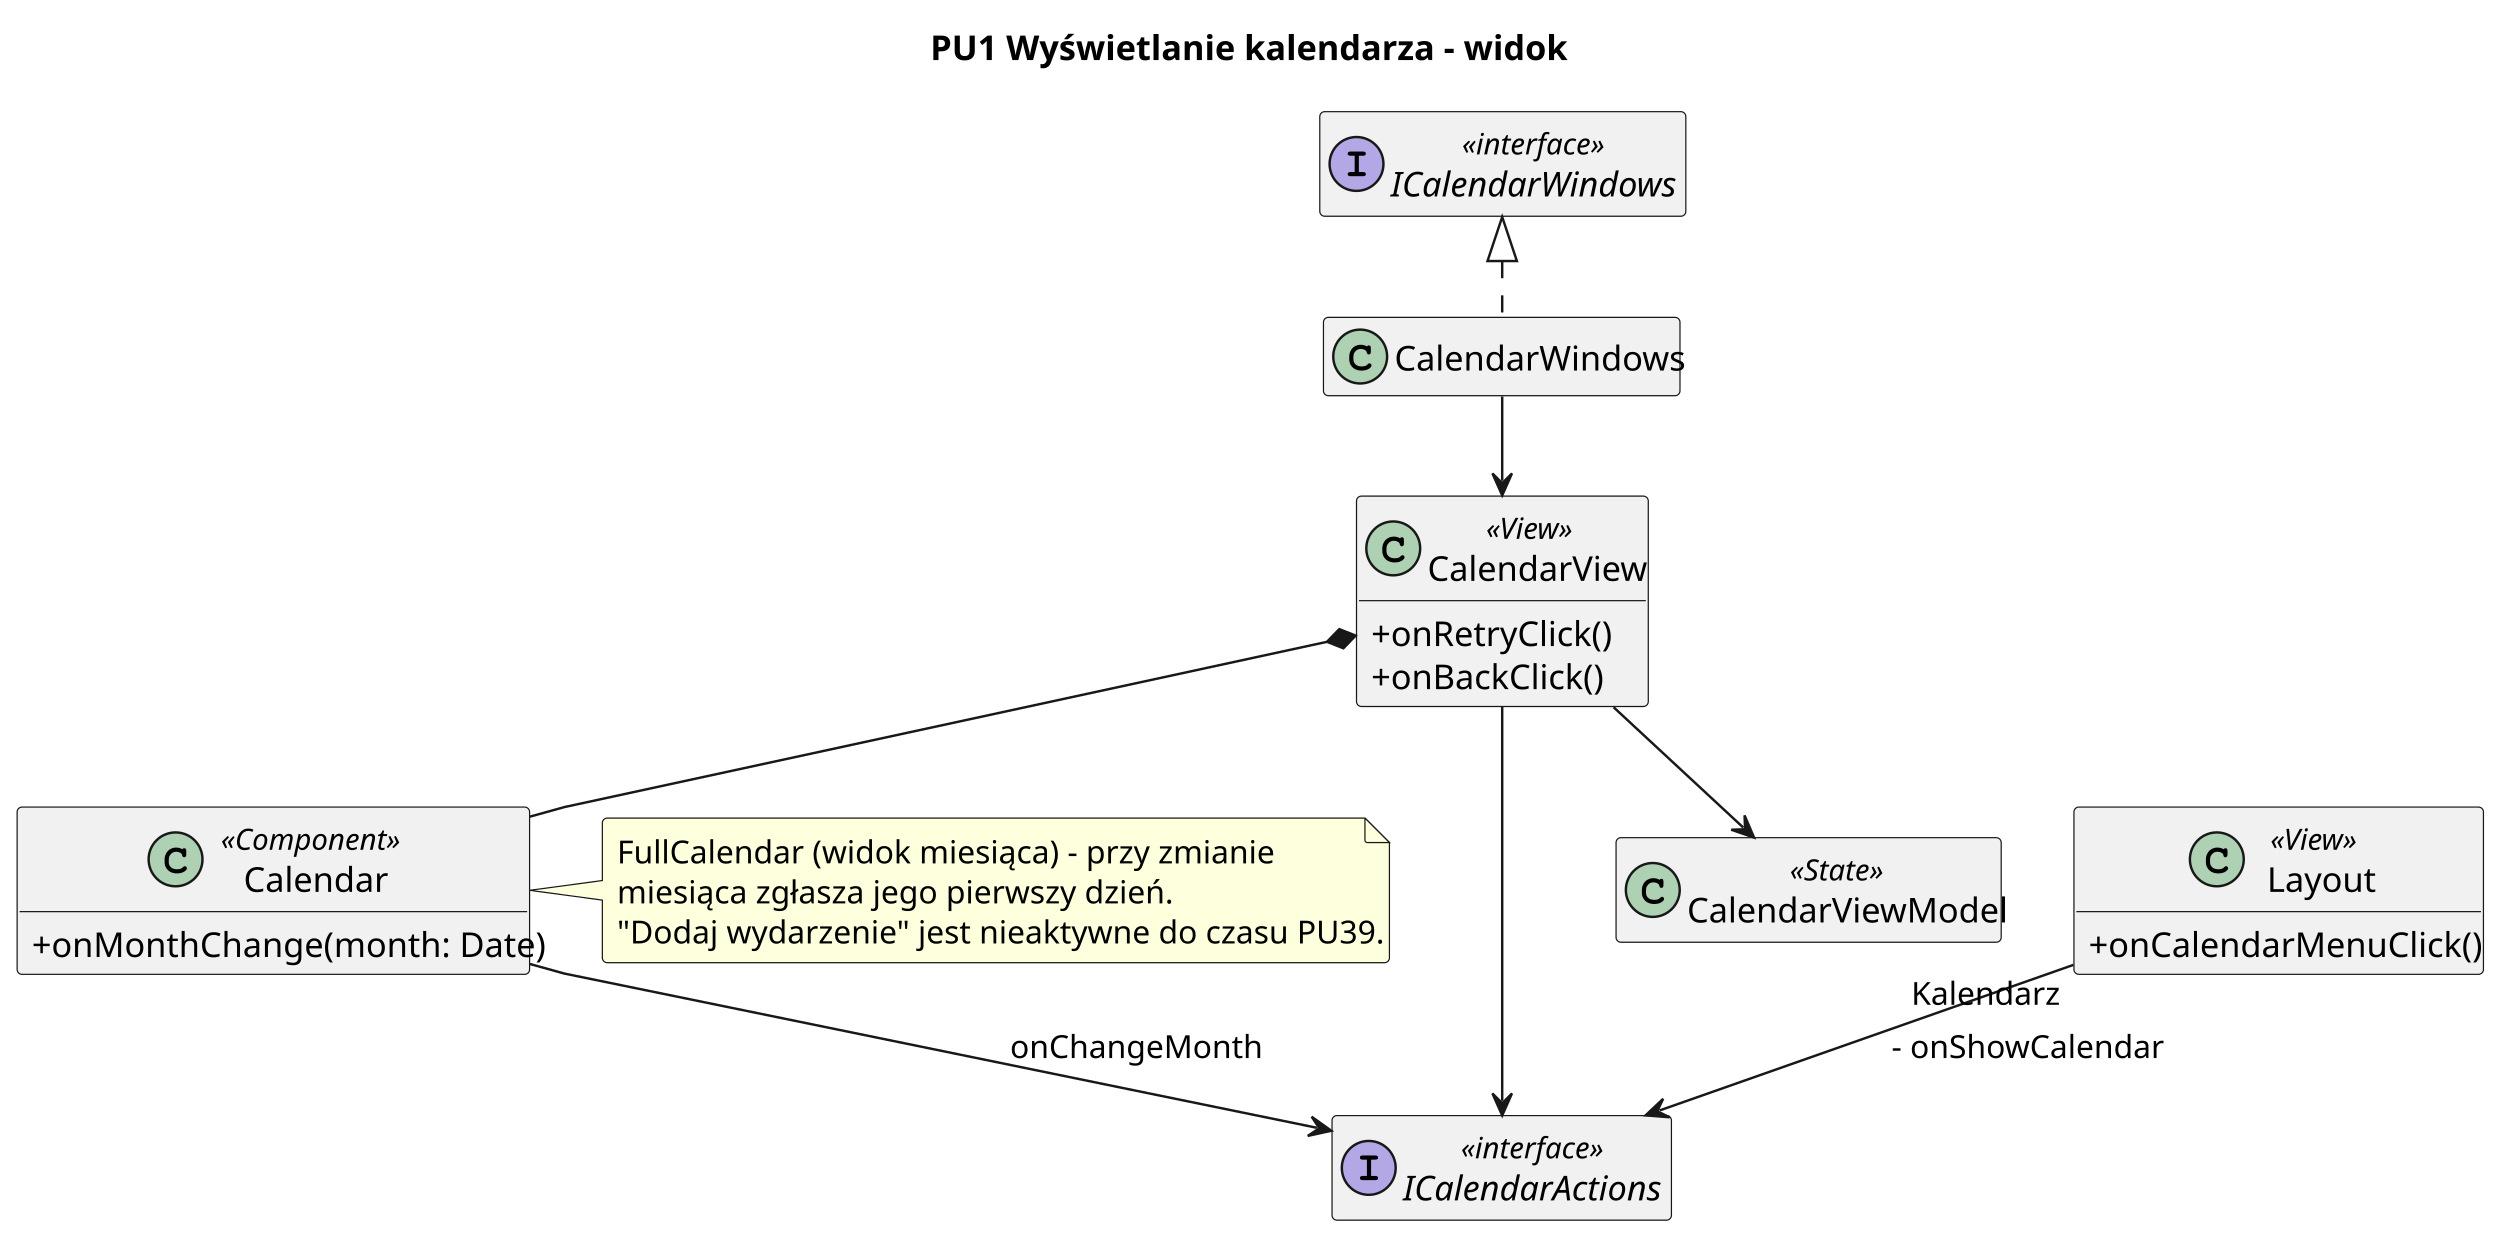
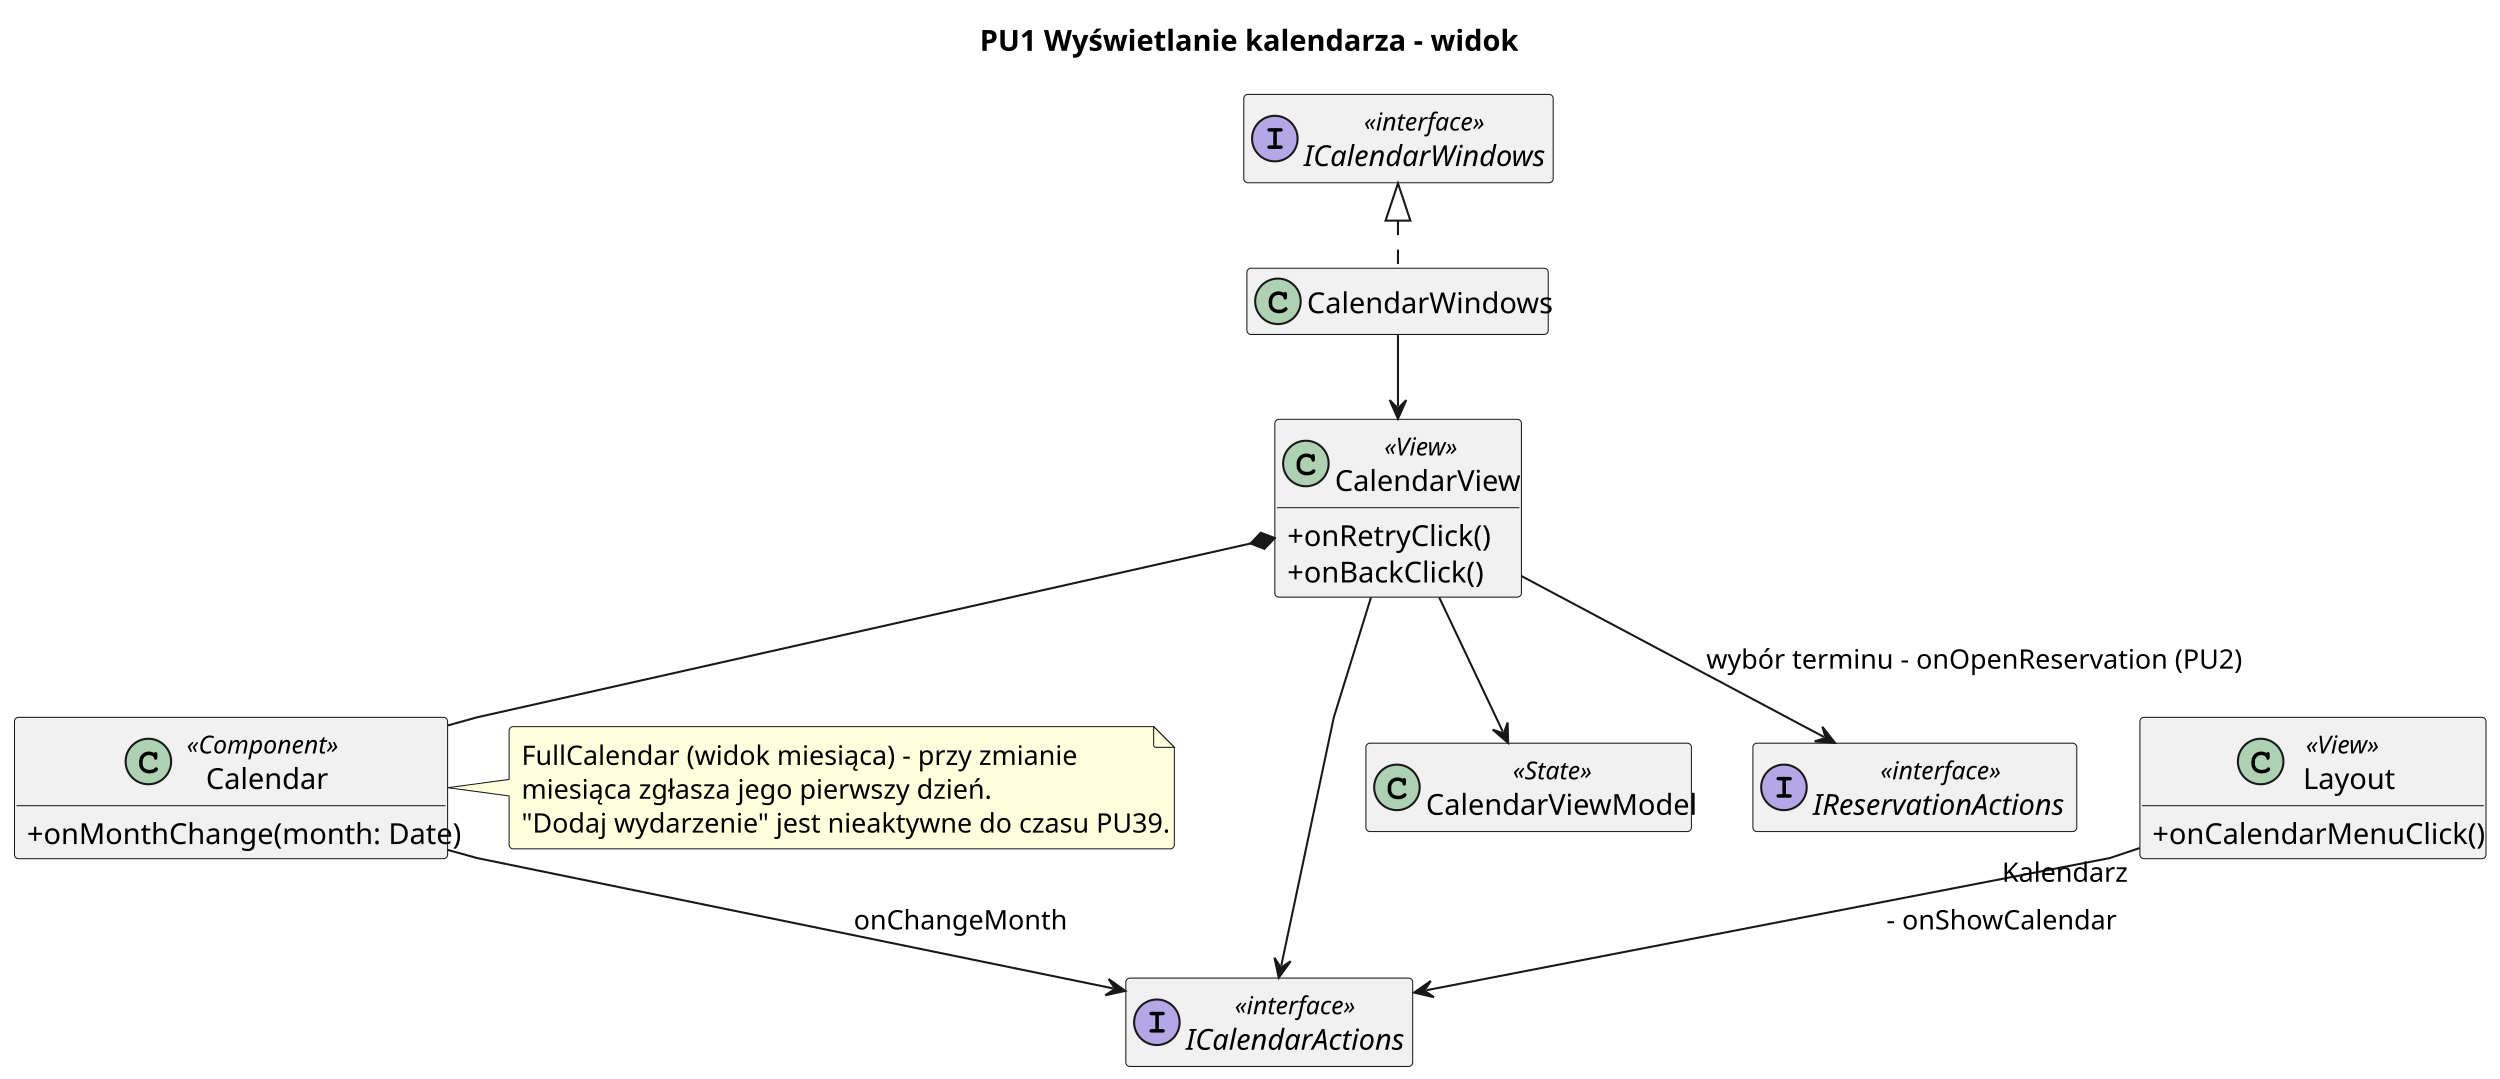
- <svg xmlns="http://www.w3.org/2000/svg" contentStyleType="text/css" data-diagram-type="CLASS" height="504px" preserveAspectRatio="none" style="width:1021px;height:504px;background:#FFFFFF;" version="1.1" viewBox="0 0 1021 504" width="1021px" zoomAndPan="magnify">
+ <svg xmlns="http://www.w3.org/2000/svg" contentStyleType="text/css" data-diagram-type="CLASS" height="521px" preserveAspectRatio="none" style="width:1208px;height:521px;background:#FFFFFF;" version="1.1" viewBox="0 0 1208 521" width="1208px" zoomAndPan="magnify">
  <defs />
  <g>
    <g class="title" data-source-line="13">
-       <text fill="#000000" font-family="sans-serif" font-size="14" font-weight="bold" lengthAdjust="spacing" textLength="247.413" x="379.912" y="24.533">PU1 Wyświetlanie kalendarza - widok</text>
+       <text fill="#000000" font-family="sans-serif" font-size="14" font-weight="bold" lengthAdjust="spacing" textLength="247.413" x="473.412" y="24.533">PU1 Wyświetlanie kalendarza - widok</text>
    </g>
    <g class="entity" data-qualified-name="Layout" data-source-line="15" id="ent0002">
-       <rect fill="#F1F1F1" height="68.312" rx="2" ry="2" style="stroke:#181818;stroke-width:0.5;" width="167.237" x="847" y="329.609" />
-       <ellipse cx="905.352" cy="350.961" fill="#ADD1B2" rx="11" ry="11" style="stroke:#181818;stroke-width:1;" />
-       <path d="M908.117,346.836 Q908.273,346.617 908.461,346.508 Q908.648,346.398 908.867,346.398 Q909.242,346.398 909.477,346.664 Q909.711,346.914 909.711,347.523 L909.711,348.977 Q909.711,349.586 909.477,349.852 Q909.242,350.117 908.867,350.117 Q908.523,350.117 908.32,349.914 Q908.117,349.727 908.008,349.211 Q907.961,348.852 907.773,348.664 Q907.445,348.289 906.836,348.07 Q906.227,347.852 905.602,347.852 Q904.836,347.852 904.195,348.18 Q903.57,348.508 903.07,349.258 Q902.586,350.008 902.586,351.039 L902.586,352.133 Q902.586,353.367 903.477,354.195 Q904.367,355.008 905.961,355.008 Q906.898,355.008 907.555,354.758 Q907.945,354.602 908.367,354.164 Q908.633,353.898 908.773,353.82 Q908.93,353.742 909.133,353.742 Q909.461,353.742 909.711,354.008 Q909.977,354.258 909.977,354.602 Q909.977,354.945 909.633,355.352 Q909.133,355.93 908.336,356.258 Q907.258,356.711 905.961,356.711 Q904.445,356.711 903.242,356.086 Q902.258,355.586 901.57,354.523 Q900.883,353.445 900.883,352.164 L900.883,351.008 Q900.883,349.68 901.492,348.539 Q902.117,347.383 903.211,346.773 Q904.305,346.148 905.539,346.148 Q906.273,346.148 906.914,346.32 Q907.57,346.477 908.117,346.836 Z " fill="#000000" />
-       <text fill="#000000" font-family="sans-serif" font-size="12" font-style="italic" lengthAdjust="spacing" textLength="39.357" x="927.19" y="347.066">«View»</text>
-       <text fill="#000000" font-family="sans-serif" font-size="14" lengthAdjust="spacing" textLength="42.034" x="925.852" y="364.236">Layout</text>
-       <line style="stroke:#181818;stroke-width:0.5;" x1="848" x2="1013.237" y1="372.312" y2="372.312" />
-       <text fill="#000000" font-family="sans-serif" font-size="14" lengthAdjust="spacing" textLength="155.237" x="853" y="390.846">+onCalendarMenuClick()</text>
+       <rect fill="#F1F1F1" height="68.312" rx="2" ry="2" style="stroke:#181818;stroke-width:0.5;" width="167.237" x="1034" y="346.609" />
+       <ellipse cx="1092.352" cy="367.961" fill="#ADD1B2" rx="11" ry="11" style="stroke:#181818;stroke-width:1;" />
+       <path d="M1095.117,363.836 Q1095.273,363.617 1095.461,363.508 Q1095.648,363.398 1095.867,363.398 Q1096.242,363.398 1096.477,363.664 Q1096.711,363.914 1096.711,364.523 L1096.711,365.977 Q1096.711,366.586 1096.477,366.852 Q1096.242,367.117 1095.867,367.117 Q1095.523,367.117 1095.32,366.914 Q1095.117,366.727 1095.008,366.211 Q1094.961,365.852 1094.773,365.664 Q1094.445,365.289 1093.836,365.07 Q1093.227,364.852 1092.602,364.852 Q1091.836,364.852 1091.195,365.18 Q1090.57,365.508 1090.07,366.258 Q1089.586,367.008 1089.586,368.039 L1089.586,369.133 Q1089.586,370.367 1090.477,371.195 Q1091.367,372.008 1092.961,372.008 Q1093.898,372.008 1094.555,371.758 Q1094.945,371.602 1095.367,371.164 Q1095.633,370.898 1095.773,370.82 Q1095.93,370.742 1096.133,370.742 Q1096.461,370.742 1096.711,371.008 Q1096.977,371.258 1096.977,371.602 Q1096.977,371.945 1096.633,372.352 Q1096.133,372.93 1095.336,373.258 Q1094.258,373.711 1092.961,373.711 Q1091.445,373.711 1090.242,373.086 Q1089.258,372.586 1088.57,371.523 Q1087.883,370.445 1087.883,369.164 L1087.883,368.008 Q1087.883,366.68 1088.492,365.539 Q1089.117,364.383 1090.211,363.773 Q1091.305,363.148 1092.539,363.148 Q1093.273,363.148 1093.914,363.32 Q1094.57,363.477 1095.117,363.836 Z " fill="#000000" />
+       <text fill="#000000" font-family="sans-serif" font-size="12" font-style="italic" lengthAdjust="spacing" textLength="39.357" x="1114.19" y="364.066">«View»</text>
+       <text fill="#000000" font-family="sans-serif" font-size="14" lengthAdjust="spacing" textLength="42.034" x="1112.852" y="381.236">Layout</text>
+       <line style="stroke:#181818;stroke-width:0.5;" x1="1035" x2="1200.237" y1="389.312" y2="389.312" />
+       <text fill="#000000" font-family="sans-serif" font-size="14" lengthAdjust="spacing" textLength="155.237" x="1040" y="407.846">+onCalendarMenuClick()</text>
    </g>
    <g class="entity" data-qualified-name="CalendarView" data-source-line="19" id="ent0003">
-       <rect fill="#F1F1F1" height="85.922" rx="2" ry="2" style="stroke:#181818;stroke-width:0.5;" width="119.158" x="554" y="202.609" />
-       <ellipse cx="569" cy="223.961" fill="#ADD1B2" rx="11" ry="11" style="stroke:#181818;stroke-width:1;" />
-       <path d="M571.766,219.836 Q571.922,219.617 572.109,219.508 Q572.297,219.398 572.516,219.398 Q572.891,219.398 573.125,219.664 Q573.359,219.914 573.359,220.523 L573.359,221.977 Q573.359,222.586 573.125,222.852 Q572.891,223.117 572.516,223.117 Q572.172,223.117 571.969,222.914 Q571.766,222.727 571.656,222.211 Q571.609,221.852 571.422,221.664 Q571.094,221.289 570.484,221.07 Q569.875,220.852 569.25,220.852 Q568.484,220.852 567.844,221.18 Q567.219,221.508 566.719,222.258 Q566.234,223.008 566.234,224.039 L566.234,225.133 Q566.234,226.367 567.125,227.195 Q568.016,228.008 569.609,228.008 Q570.547,228.008 571.203,227.758 Q571.594,227.602 572.016,227.164 Q572.281,226.898 572.422,226.82 Q572.578,226.742 572.781,226.742 Q573.109,226.742 573.359,227.008 Q573.625,227.258 573.625,227.602 Q573.625,227.945 573.281,228.352 Q572.781,228.93 571.984,229.258 Q570.906,229.711 569.609,229.711 Q568.094,229.711 566.891,229.086 Q565.906,228.586 565.219,227.523 Q564.531,226.445 564.531,225.164 L564.531,224.008 Q564.531,222.68 565.141,221.539 Q565.766,220.383 566.859,219.773 Q567.953,219.148 569.188,219.148 Q569.922,219.148 570.562,219.32 Q571.219,219.477 571.766,219.836 Z " fill="#000000" />
-       <text fill="#000000" font-family="sans-serif" font-size="12" font-style="italic" lengthAdjust="spacing" textLength="39.357" x="606.9" y="220.066">«View»</text>
-       <text fill="#000000" font-family="sans-serif" font-size="14" lengthAdjust="spacing" textLength="87.158" x="583" y="237.236">CalendarView</text>
-       <line style="stroke:#181818;stroke-width:0.5;" x1="555" x2="672.158" y1="245.312" y2="245.312" />
-       <text fill="#000000" font-family="sans-serif" font-size="14" lengthAdjust="spacing" textLength="96.852" x="560" y="263.846">+onRetryClick()</text>
-       <text fill="#000000" font-family="sans-serif" font-size="14" lengthAdjust="spacing" textLength="94.527" x="560" y="281.455">+onBackClick()</text>
+       <rect fill="#F1F1F1" height="85.922" rx="2" ry="2" style="stroke:#181818;stroke-width:0.5;" width="119.158" x="616" y="202.609" />
+       <ellipse cx="631" cy="223.961" fill="#ADD1B2" rx="11" ry="11" style="stroke:#181818;stroke-width:1;" />
+       <path d="M633.766,219.836 Q633.922,219.617 634.109,219.508 Q634.297,219.398 634.516,219.398 Q634.891,219.398 635.125,219.664 Q635.359,219.914 635.359,220.523 L635.359,221.977 Q635.359,222.586 635.125,222.852 Q634.891,223.117 634.516,223.117 Q634.172,223.117 633.969,222.914 Q633.766,222.727 633.656,222.211 Q633.609,221.852 633.422,221.664 Q633.094,221.289 632.484,221.07 Q631.875,220.852 631.25,220.852 Q630.484,220.852 629.844,221.18 Q629.219,221.508 628.719,222.258 Q628.234,223.008 628.234,224.039 L628.234,225.133 Q628.234,226.367 629.125,227.195 Q630.016,228.008 631.609,228.008 Q632.547,228.008 633.203,227.758 Q633.594,227.602 634.016,227.164 Q634.281,226.898 634.422,226.82 Q634.578,226.742 634.781,226.742 Q635.109,226.742 635.359,227.008 Q635.625,227.258 635.625,227.602 Q635.625,227.945 635.281,228.352 Q634.781,228.93 633.984,229.258 Q632.906,229.711 631.609,229.711 Q630.094,229.711 628.891,229.086 Q627.906,228.586 627.219,227.523 Q626.531,226.445 626.531,225.164 L626.531,224.008 Q626.531,222.68 627.141,221.539 Q627.766,220.383 628.859,219.773 Q629.953,219.148 631.188,219.148 Q631.922,219.148 632.562,219.32 Q633.219,219.477 633.766,219.836 Z " fill="#000000" />
+       <text fill="#000000" font-family="sans-serif" font-size="12" font-style="italic" lengthAdjust="spacing" textLength="39.357" x="668.9" y="220.066">«View»</text>
+       <text fill="#000000" font-family="sans-serif" font-size="14" lengthAdjust="spacing" textLength="87.158" x="645" y="237.236">CalendarView</text>
+       <line style="stroke:#181818;stroke-width:0.5;" x1="617" x2="734.158" y1="245.312" y2="245.312" />
+       <text fill="#000000" font-family="sans-serif" font-size="14" lengthAdjust="spacing" textLength="96.852" x="622" y="263.846">+onRetryClick()</text>
+       <text fill="#000000" font-family="sans-serif" font-size="14" lengthAdjust="spacing" textLength="94.527" x="622" y="281.455">+onBackClick()</text>
    </g>
    <g class="entity" data-qualified-name="Calendar" data-source-line="24" id="ent0004">
-       <rect fill="#F1F1F1" height="68.312" rx="2" ry="2" style="stroke:#181818;stroke-width:0.5;" width="209.285" x="7" y="329.609" />
-       <ellipse cx="71.699" cy="350.961" fill="#ADD1B2" rx="11" ry="11" style="stroke:#181818;stroke-width:1;" />
-       <path d="M74.465,346.836 Q74.621,346.617 74.809,346.508 Q74.996,346.398 75.215,346.398 Q75.59,346.398 75.824,346.664 Q76.059,346.914 76.059,347.523 L76.059,348.977 Q76.059,349.586 75.824,349.852 Q75.59,350.117 75.215,350.117 Q74.871,350.117 74.668,349.914 Q74.465,349.727 74.356,349.211 Q74.309,348.852 74.121,348.664 Q73.793,348.289 73.184,348.07 Q72.574,347.852 71.949,347.852 Q71.184,347.852 70.543,348.18 Q69.918,348.508 69.418,349.258 Q68.934,350.008 68.934,351.039 L68.934,352.133 Q68.934,353.367 69.824,354.195 Q70.715,355.008 72.309,355.008 Q73.246,355.008 73.902,354.758 Q74.293,354.602 74.715,354.164 Q74.981,353.898 75.121,353.82 Q75.277,353.742 75.481,353.742 Q75.809,353.742 76.059,354.008 Q76.324,354.258 76.324,354.602 Q76.324,354.945 75.981,355.352 Q75.481,355.93 74.684,356.258 Q73.606,356.711 72.309,356.711 Q70.793,356.711 69.59,356.086 Q68.606,355.586 67.918,354.523 Q67.231,353.445 67.231,352.164 L67.231,351.008 Q67.231,349.68 67.84,348.539 Q68.465,347.383 69.559,346.773 Q70.652,346.148 71.887,346.148 Q72.621,346.148 73.262,346.32 Q73.918,346.477 74.465,346.836 Z " fill="#000000" />
-       <text fill="#000000" font-family="sans-serif" font-size="12" font-style="italic" lengthAdjust="spacing" textLength="75.387" x="90.199" y="347.066">«Component»</text>
-       <text fill="#000000" font-family="sans-serif" font-size="14" lengthAdjust="spacing" textLength="56.813" x="99.486" y="364.236">Calendar</text>
-       <line style="stroke:#181818;stroke-width:0.5;" x1="8" x2="215.285" y1="372.312" y2="372.312" />
-       <text fill="#000000" font-family="sans-serif" font-size="14" lengthAdjust="spacing" textLength="197.285" x="13" y="390.846">+onMonthChange(month: Date)</text>
+       <rect fill="#F1F1F1" height="68.312" rx="2" ry="2" style="stroke:#181818;stroke-width:0.5;" width="209.285" x="7" y="346.609" />
+       <ellipse cx="71.699" cy="367.961" fill="#ADD1B2" rx="11" ry="11" style="stroke:#181818;stroke-width:1;" />
+       <path d="M74.465,363.836 Q74.621,363.617 74.809,363.508 Q74.996,363.398 75.215,363.398 Q75.59,363.398 75.824,363.664 Q76.059,363.914 76.059,364.523 L76.059,365.977 Q76.059,366.586 75.824,366.852 Q75.59,367.117 75.215,367.117 Q74.871,367.117 74.668,366.914 Q74.465,366.727 74.356,366.211 Q74.309,365.852 74.121,365.664 Q73.793,365.289 73.184,365.07 Q72.574,364.852 71.949,364.852 Q71.184,364.852 70.543,365.18 Q69.918,365.508 69.418,366.258 Q68.934,367.008 68.934,368.039 L68.934,369.133 Q68.934,370.367 69.824,371.195 Q70.715,372.008 72.309,372.008 Q73.246,372.008 73.902,371.758 Q74.293,371.602 74.715,371.164 Q74.981,370.898 75.121,370.82 Q75.277,370.742 75.481,370.742 Q75.809,370.742 76.059,371.008 Q76.324,371.258 76.324,371.602 Q76.324,371.945 75.981,372.352 Q75.481,372.93 74.684,373.258 Q73.606,373.711 72.309,373.711 Q70.793,373.711 69.59,373.086 Q68.606,372.586 67.918,371.523 Q67.231,370.445 67.231,369.164 L67.231,368.008 Q67.231,366.68 67.84,365.539 Q68.465,364.383 69.559,363.773 Q70.652,363.148 71.887,363.148 Q72.621,363.148 73.262,363.32 Q73.918,363.477 74.465,363.836 Z " fill="#000000" />
+       <text fill="#000000" font-family="sans-serif" font-size="12" font-style="italic" lengthAdjust="spacing" textLength="75.387" x="90.199" y="364.066">«Component»</text>
+       <text fill="#000000" font-family="sans-serif" font-size="14" lengthAdjust="spacing" textLength="56.813" x="99.486" y="381.236">Calendar</text>
+       <line style="stroke:#181818;stroke-width:0.5;" x1="8" x2="215.285" y1="389.312" y2="389.312" />
+       <text fill="#000000" font-family="sans-serif" font-size="14" lengthAdjust="spacing" textLength="197.285" x="13" y="407.846">+onMonthChange(month: Date)</text>
    </g>
    <g class="entity" data-qualified-name="CalendarWindows" data-source-line="28" id="ent0005">
-       <rect fill="#F1F1F1" height="32" rx="2" ry="2" style="stroke:#181818;stroke-width:0.5;" width="145.606" x="540.5" y="129.609" />
-       <ellipse cx="555.5" cy="145.609" fill="#ADD1B2" rx="11" ry="11" style="stroke:#181818;stroke-width:1;" />
-       <path d="M558.266,141.484 Q558.422,141.266 558.609,141.156 Q558.797,141.047 559.016,141.047 Q559.391,141.047 559.625,141.312 Q559.859,141.562 559.859,142.172 L559.859,143.625 Q559.859,144.234 559.625,144.5 Q559.391,144.766 559.016,144.766 Q558.672,144.766 558.469,144.562 Q558.266,144.375 558.156,143.859 Q558.109,143.5 557.922,143.312 Q557.594,142.938 556.984,142.719 Q556.375,142.5 555.75,142.5 Q554.984,142.5 554.344,142.828 Q553.719,143.156 553.219,143.906 Q552.734,144.656 552.734,145.688 L552.734,146.781 Q552.734,148.016 553.625,148.844 Q554.516,149.656 556.109,149.656 Q557.047,149.656 557.703,149.406 Q558.094,149.25 558.516,148.812 Q558.781,148.547 558.922,148.469 Q559.078,148.391 559.281,148.391 Q559.609,148.391 559.859,148.656 Q560.125,148.906 560.125,149.25 Q560.125,149.594 559.781,150 Q559.281,150.578 558.484,150.906 Q557.406,151.359 556.109,151.359 Q554.594,151.359 553.391,150.734 Q552.406,150.234 551.719,149.172 Q551.031,148.094 551.031,146.812 L551.031,145.656 Q551.031,144.328 551.641,143.188 Q552.266,142.031 553.359,141.422 Q554.453,140.797 555.688,140.797 Q556.422,140.797 557.062,140.969 Q557.719,141.125 558.266,141.484 Z " fill="#000000" />
-       <text fill="#000000" font-family="sans-serif" font-size="14" lengthAdjust="spacing" textLength="113.606" x="569.5" y="151.338">CalendarWindows</text>
+       <rect fill="#F1F1F1" height="32" rx="2" ry="2" style="stroke:#181818;stroke-width:0.5;" width="145.606" x="602.5" y="129.609" />
+       <ellipse cx="617.5" cy="145.609" fill="#ADD1B2" rx="11" ry="11" style="stroke:#181818;stroke-width:1;" />
+       <path d="M620.266,141.484 Q620.422,141.266 620.609,141.156 Q620.797,141.047 621.016,141.047 Q621.391,141.047 621.625,141.312 Q621.859,141.562 621.859,142.172 L621.859,143.625 Q621.859,144.234 621.625,144.5 Q621.391,144.766 621.016,144.766 Q620.672,144.766 620.469,144.562 Q620.266,144.375 620.156,143.859 Q620.109,143.5 619.922,143.312 Q619.594,142.938 618.984,142.719 Q618.375,142.5 617.75,142.5 Q616.984,142.5 616.344,142.828 Q615.719,143.156 615.219,143.906 Q614.734,144.656 614.734,145.688 L614.734,146.781 Q614.734,148.016 615.625,148.844 Q616.516,149.656 618.109,149.656 Q619.047,149.656 619.703,149.406 Q620.094,149.25 620.516,148.812 Q620.781,148.547 620.922,148.469 Q621.078,148.391 621.281,148.391 Q621.609,148.391 621.859,148.656 Q622.125,148.906 622.125,149.25 Q622.125,149.594 621.781,150 Q621.281,150.578 620.484,150.906 Q619.406,151.359 618.109,151.359 Q616.594,151.359 615.391,150.734 Q614.406,150.234 613.719,149.172 Q613.031,148.094 613.031,146.812 L613.031,145.656 Q613.031,144.328 613.641,143.188 Q614.266,142.031 615.359,141.422 Q616.453,140.797 617.688,140.797 Q618.422,140.797 619.062,140.969 Q619.719,141.125 620.266,141.484 Z " fill="#000000" />
+       <text fill="#000000" font-family="sans-serif" font-size="14" lengthAdjust="spacing" textLength="113.606" x="631.5" y="151.338">CalendarWindows</text>
    </g>
    <g class="entity" data-qualified-name="ICalendarWindows" data-source-line="29" id="ent0006">
-       <rect fill="#F1F1F1" height="42.703" rx="2" ry="2" style="stroke:#181818;stroke-width:0.5;" width="149.496" x="539" y="45.609" />
-       <ellipse cx="554" cy="66.961" fill="#B4A7E5" rx="11" ry="11" style="stroke:#181818;stroke-width:1;" />
-       <path d="M554.953,63.602 L554.953,70.258 L556.672,70.258 Q557.281,70.258 557.547,70.492 Q557.812,70.727 557.812,71.117 Q557.812,71.492 557.547,71.727 Q557.281,71.961 556.672,71.961 L551.531,71.961 Q550.922,71.961 550.656,71.727 Q550.391,71.492 550.391,71.102 Q550.391,70.727 550.656,70.492 Q550.922,70.258 551.531,70.258 L553.25,70.258 L553.25,63.602 L551.531,63.602 Q550.922,63.602 550.656,63.367 Q550.391,63.133 550.391,62.742 Q550.391,62.367 550.656,62.133 Q550.922,61.898 551.531,61.898 L556.672,61.898 Q557.281,61.898 557.547,62.133 Q557.812,62.367 557.812,62.742 Q557.812,63.133 557.547,63.367 Q557.281,63.602 556.672,63.602 L554.953,63.602 Z " fill="#000000" />
-       <text fill="#000000" font-family="sans-serif" font-size="12" font-style="italic" lengthAdjust="spacing" textLength="59.373" x="597.062" y="63.066">«interface»</text>
-       <text fill="#000000" font-family="sans-serif" font-size="14" font-style="italic" lengthAdjust="spacing" textLength="117.496" x="568" y="80.236">ICalendarWindows</text>
+       <rect fill="#F1F1F1" height="42.703" rx="2" ry="2" style="stroke:#181818;stroke-width:0.5;" width="149.496" x="601" y="45.609" />
+       <ellipse cx="616" cy="66.961" fill="#B4A7E5" rx="11" ry="11" style="stroke:#181818;stroke-width:1;" />
+       <path d="M616.953,63.602 L616.953,70.258 L618.672,70.258 Q619.281,70.258 619.547,70.492 Q619.812,70.727 619.812,71.117 Q619.812,71.492 619.547,71.727 Q619.281,71.961 618.672,71.961 L613.531,71.961 Q612.922,71.961 612.656,71.727 Q612.391,71.492 612.391,71.102 Q612.391,70.727 612.656,70.492 Q612.922,70.258 613.531,70.258 L615.25,70.258 L615.25,63.602 L613.531,63.602 Q612.922,63.602 612.656,63.367 Q612.391,63.133 612.391,62.742 Q612.391,62.367 612.656,62.133 Q612.922,61.898 613.531,61.898 L618.672,61.898 Q619.281,61.898 619.547,62.133 Q619.812,62.367 619.812,62.742 Q619.812,63.133 619.547,63.367 Q619.281,63.602 618.672,63.602 L616.953,63.602 Z " fill="#000000" />
+       <text fill="#000000" font-family="sans-serif" font-size="12" font-style="italic" lengthAdjust="spacing" textLength="59.373" x="659.062" y="63.066">«interface»</text>
+       <text fill="#000000" font-family="sans-serif" font-size="14" font-style="italic" lengthAdjust="spacing" textLength="117.496" x="630" y="80.236">ICalendarWindows</text>
    </g>
    <g class="entity" data-qualified-name="ICalendarActions" data-source-line="30" id="ent0007">
-       <rect fill="#F1F1F1" height="42.703" rx="2" ry="2" style="stroke:#181818;stroke-width:0.5;" width="138.613" x="544" y="455.609" />
-       <ellipse cx="559" cy="476.961" fill="#B4A7E5" rx="11" ry="11" style="stroke:#181818;stroke-width:1;" />
-       <path d="M559.953,473.602 L559.953,480.258 L561.672,480.258 Q562.281,480.258 562.547,480.492 Q562.812,480.727 562.812,481.117 Q562.812,481.492 562.547,481.727 Q562.281,481.961 561.672,481.961 L556.531,481.961 Q555.922,481.961 555.656,481.727 Q555.391,481.492 555.391,481.102 Q555.391,480.727 555.656,480.492 Q555.922,480.258 556.531,480.258 L558.25,480.258 L558.25,473.602 L556.531,473.602 Q555.922,473.602 555.656,473.367 Q555.391,473.133 555.391,472.742 Q555.391,472.367 555.656,472.133 Q555.922,471.898 556.531,471.898 L561.672,471.898 Q562.281,471.898 562.547,472.133 Q562.812,472.367 562.812,472.742 Q562.812,473.133 562.547,473.367 Q562.281,473.602 561.672,473.602 L559.953,473.602 Z " fill="#000000" />
-       <text fill="#000000" font-family="sans-serif" font-size="12" font-style="italic" lengthAdjust="spacing" textLength="59.373" x="596.62" y="473.066">«interface»</text>
-       <text fill="#000000" font-family="sans-serif" font-size="14" font-style="italic" lengthAdjust="spacing" textLength="106.613" x="573" y="490.236">ICalendarActions</text>
+       <rect fill="#F1F1F1" height="42.703" rx="2" ry="2" style="stroke:#181818;stroke-width:0.5;" width="138.613" x="544" y="472.609" />
+       <ellipse cx="559" cy="493.961" fill="#B4A7E5" rx="11" ry="11" style="stroke:#181818;stroke-width:1;" />
+       <path d="M559.953,490.602 L559.953,497.258 L561.672,497.258 Q562.281,497.258 562.547,497.492 Q562.812,497.727 562.812,498.117 Q562.812,498.492 562.547,498.727 Q562.281,498.961 561.672,498.961 L556.531,498.961 Q555.922,498.961 555.656,498.727 Q555.391,498.492 555.391,498.102 Q555.391,497.727 555.656,497.492 Q555.922,497.258 556.531,497.258 L558.25,497.258 L558.25,490.602 L556.531,490.602 Q555.922,490.602 555.656,490.367 Q555.391,490.133 555.391,489.742 Q555.391,489.367 555.656,489.133 Q555.922,488.898 556.531,488.898 L561.672,488.898 Q562.281,488.898 562.547,489.133 Q562.812,489.367 562.812,489.742 Q562.812,490.133 562.547,490.367 Q562.281,490.602 561.672,490.602 L559.953,490.602 Z " fill="#000000" />
+       <text fill="#000000" font-family="sans-serif" font-size="12" font-style="italic" lengthAdjust="spacing" textLength="59.373" x="596.62" y="490.066">«interface»</text>
+       <text fill="#000000" font-family="sans-serif" font-size="14" font-style="italic" lengthAdjust="spacing" textLength="106.613" x="573" y="507.236">ICalendarActions</text>
    </g>
    <g class="entity" data-qualified-name="CalendarViewModel" data-source-line="31" id="ent0008">
-       <rect fill="#F1F1F1" height="42.703" rx="2" ry="2" style="stroke:#181818;stroke-width:0.5;" width="157.289" x="660" y="342.109" />
-       <ellipse cx="675" cy="363.461" fill="#ADD1B2" rx="11" ry="11" style="stroke:#181818;stroke-width:1;" />
-       <path d="M677.766,359.336 Q677.922,359.117 678.109,359.008 Q678.297,358.898 678.516,358.898 Q678.891,358.898 679.125,359.164 Q679.359,359.414 679.359,360.023 L679.359,361.477 Q679.359,362.086 679.125,362.352 Q678.891,362.617 678.516,362.617 Q678.172,362.617 677.969,362.414 Q677.766,362.227 677.656,361.711 Q677.609,361.352 677.422,361.164 Q677.094,360.789 676.484,360.57 Q675.875,360.352 675.25,360.352 Q674.484,360.352 673.844,360.68 Q673.219,361.008 672.719,361.758 Q672.234,362.508 672.234,363.539 L672.234,364.633 Q672.234,365.867 673.125,366.695 Q674.016,367.508 675.609,367.508 Q676.547,367.508 677.203,367.258 Q677.594,367.102 678.016,366.664 Q678.281,366.398 678.422,366.32 Q678.578,366.242 678.781,366.242 Q679.109,366.242 679.359,366.508 Q679.625,366.758 679.625,367.102 Q679.625,367.445 679.281,367.852 Q678.781,368.43 677.984,368.758 Q676.906,369.211 675.609,369.211 Q674.094,369.211 672.891,368.586 Q671.906,368.086 671.219,367.023 Q670.531,365.945 670.531,364.664 L670.531,363.508 Q670.531,362.18 671.141,361.039 Q671.766,359.883 672.859,359.273 Q673.953,358.648 675.188,358.648 Q675.922,358.648 676.562,358.82 Q677.219,358.977 677.766,359.336 Z " fill="#000000" />
-       <text fill="#000000" font-family="sans-serif" font-size="12" font-style="italic" lengthAdjust="spacing" textLength="41.367" x="730.961" y="359.566">«State»</text>
-       <text fill="#000000" font-family="sans-serif" font-size="14" lengthAdjust="spacing" textLength="125.289" x="689" y="376.736">CalendarViewModel</text>
+       <rect fill="#F1F1F1" height="42.703" rx="2" ry="2" style="stroke:#181818;stroke-width:0.5;" width="157.289" x="660" y="359.109" />
+       <ellipse cx="675" cy="380.461" fill="#ADD1B2" rx="11" ry="11" style="stroke:#181818;stroke-width:1;" />
+       <path d="M677.766,376.336 Q677.922,376.117 678.109,376.008 Q678.297,375.898 678.516,375.898 Q678.891,375.898 679.125,376.164 Q679.359,376.414 679.359,377.023 L679.359,378.477 Q679.359,379.086 679.125,379.352 Q678.891,379.617 678.516,379.617 Q678.172,379.617 677.969,379.414 Q677.766,379.227 677.656,378.711 Q677.609,378.352 677.422,378.164 Q677.094,377.789 676.484,377.57 Q675.875,377.352 675.25,377.352 Q674.484,377.352 673.844,377.68 Q673.219,378.008 672.719,378.758 Q672.234,379.508 672.234,380.539 L672.234,381.633 Q672.234,382.867 673.125,383.695 Q674.016,384.508 675.609,384.508 Q676.547,384.508 677.203,384.258 Q677.594,384.102 678.016,383.664 Q678.281,383.398 678.422,383.32 Q678.578,383.242 678.781,383.242 Q679.109,383.242 679.359,383.508 Q679.625,383.758 679.625,384.102 Q679.625,384.445 679.281,384.852 Q678.781,385.43 677.984,385.758 Q676.906,386.211 675.609,386.211 Q674.094,386.211 672.891,385.586 Q671.906,385.086 671.219,384.023 Q670.531,382.945 670.531,381.664 L670.531,380.508 Q670.531,379.18 671.141,378.039 Q671.766,376.883 672.859,376.273 Q673.953,375.648 675.188,375.648 Q675.922,375.648 676.562,375.82 Q677.219,375.977 677.766,376.336 Z " fill="#000000" />
+       <text fill="#000000" font-family="sans-serif" font-size="12" font-style="italic" lengthAdjust="spacing" textLength="41.367" x="730.961" y="376.566">«State»</text>
+       <text fill="#000000" font-family="sans-serif" font-size="14" lengthAdjust="spacing" textLength="125.289" x="689" y="393.736">CalendarViewModel</text>
    </g>
-     <g class="entity" data-qualified-name="GMN17" data-source-line="43" id="ent0018">
-       <path d="M246,336.109 L246,359.609 L216.29,363.609 L246,367.609 L246,391.164 A2,2 0 0 0 248,393.164 L565.441,393.164 A2,2 0 0 0 567.441,391.164 L567.441,344.109 L557.441,334.109 L248,334.109 A2,2 0 0 0 246,336.109" fill="#FEFFDD" style="stroke:#181818;stroke-width:0.5;" />
-       <path d="M557.441,334.109 L557.441,343.109 A1,1 0 0 0 558.441,344.109 L567.441,344.109 L557.441,334.109" fill="#FEFFDD" style="stroke:#181818;stroke-width:0.5;" />
-       <text fill="#000000" font-family="sans-serif" font-size="13" lengthAdjust="spacing" textLength="258.635" x="252" y="352.604">FullCalendar (widok miesiąca) - przy zmianie</text>
-       <text fill="#000000" font-family="sans-serif" font-size="13" lengthAdjust="spacing" textLength="219.654" x="252" y="368.956">miesiąca zgłasza jego pierwszy dzień.</text>
-       <text fill="#000000" font-family="sans-serif" font-size="13" lengthAdjust="spacing" textLength="300.441" x="252" y="385.308">"Dodaj wydarzenie" jest nieaktywne do czasu PU39.</text>
+     <g class="entity" data-qualified-name="IReservationActions" data-source-line="42" id="ent0017">
+       <rect fill="#F1F1F1" height="42.703" rx="2" ry="2" style="stroke:#181818;stroke-width:0.5;" width="156.503" x="847" y="359.109" />
+       <ellipse cx="862" cy="380.461" fill="#B4A7E5" rx="11" ry="11" style="stroke:#181818;stroke-width:1;" />
+       <path d="M862.953,377.102 L862.953,383.758 L864.672,383.758 Q865.281,383.758 865.547,383.992 Q865.812,384.227 865.812,384.617 Q865.812,384.992 865.547,385.227 Q865.281,385.461 864.672,385.461 L859.531,385.461 Q858.922,385.461 858.656,385.227 Q858.391,384.992 858.391,384.602 Q858.391,384.227 858.656,383.992 Q858.922,383.758 859.531,383.758 L861.25,383.758 L861.25,377.102 L859.531,377.102 Q858.922,377.102 858.656,376.867 Q858.391,376.633 858.391,376.242 Q858.391,375.867 858.656,375.633 Q858.922,375.398 859.531,375.398 L864.672,375.398 Q865.281,375.398 865.547,375.633 Q865.812,375.867 865.812,376.242 Q865.812,376.633 865.547,376.867 Q865.281,377.102 864.672,377.102 L862.953,377.102 Z " fill="#000000" />
+       <text fill="#000000" font-family="sans-serif" font-size="12" font-style="italic" lengthAdjust="spacing" textLength="59.373" x="908.565" y="376.566">«interface»</text>
+       <text fill="#000000" font-family="sans-serif" font-size="14" font-style="italic" lengthAdjust="spacing" textLength="124.503" x="876" y="393.736">IReservationActions</text>
+     </g>
+     <g class="entity" data-qualified-name="GMN19" data-source-line="46" id="ent0020">
+       <path d="M246,353.109 L246,376.609 L216.29,380.609 L246,384.609 L246,408.164 A2,2 0 0 0 248,410.164 L565.441,410.164 A2,2 0 0 0 567.441,408.164 L567.441,361.109 L557.441,351.109 L248,351.109 A2,2 0 0 0 246,353.109" fill="#FEFFDD" style="stroke:#181818;stroke-width:0.5;" />
+       <path d="M557.441,351.109 L557.441,360.109 A1,1 0 0 0 558.441,361.109 L567.441,361.109 L557.441,351.109" fill="#FEFFDD" style="stroke:#181818;stroke-width:0.5;" />
+       <text fill="#000000" font-family="sans-serif" font-size="13" lengthAdjust="spacing" textLength="258.635" x="252" y="369.604">FullCalendar (widok miesiąca) - przy zmianie</text>
+       <text fill="#000000" font-family="sans-serif" font-size="13" lengthAdjust="spacing" textLength="219.654" x="252" y="385.956">miesiąca zgłasza jego pierwszy dzień.</text>
+       <text fill="#000000" font-family="sans-serif" font-size="13" lengthAdjust="spacing" textLength="300.441" x="252" y="402.308">"Dodaj wydarzenie" jest nieaktywne do czasu PU39.</text>
    </g>
    <g class="link" data-entity-1="ent0006" data-entity-2="ent0005" data-link-type="extension" data-source-line="33" id="lnk10">
-       <path codeLine="33" d="M613.5,106.609 C613.5,119.359 613.5,117.479 613.5,129.149" fill="none" id="ICalendarWindows-backto-CalendarWindows" style="stroke:#181818;stroke-width:1;stroke-dasharray:7,7;" />
-       <polygon fill="none" points="613.5,88.609,607.5,106.609,619.5,106.609,613.5,88.609" style="stroke:#181818;stroke-width:1;" />
+       <path codeLine="33" d="M675.5,106.609 C675.5,119.359 675.5,117.479 675.5,129.149" fill="none" id="ICalendarWindows-backto-CalendarWindows" style="stroke:#181818;stroke-width:1;stroke-dasharray:7,7;" />
+       <polygon fill="none" points="675.5,88.609,669.5,106.609,681.5,106.609,675.5,88.609" style="stroke:#181818;stroke-width:1;" />
    </g>
    <g class="link" data-entity-1="ent0005" data-entity-2="ent0003" data-link-type="dependency" data-source-line="34" id="lnk11">
-       <path codeLine="34" d="M613.5,161.919 C613.5,172.799 613.5,181.959 613.5,196.339" fill="none" id="CalendarWindows-to-CalendarView" style="stroke:#181818;stroke-width:1;" />
-       <polygon fill="#181818" points="613.5,202.339,617.5,193.339,613.5,197.339,609.5,193.339,613.5,202.339" style="stroke:#181818;stroke-width:1;" />
+       <path codeLine="34" d="M675.5,161.919 C675.5,172.799 675.5,181.959 675.5,196.339" fill="none" id="CalendarWindows-to-CalendarView" style="stroke:#181818;stroke-width:1;" />
+       <polygon fill="#181818" points="675.5,202.339,679.5,193.339,675.5,197.339,671.5,193.339,675.5,202.339" style="stroke:#181818;stroke-width:1;" />
    </g>
    <g class="link" data-entity-1="ent0002" data-entity-2="ent0007" data-link-type="dependency" data-source-line="36" id="lnk12">
-       <path codeLine="36" d="M846.8,394.049 C791.77,413.409 726.79,436.258 677.73,453.518" fill="none" id="Layout-to-ICalendarActions" style="stroke:#181818;stroke-width:1;" />
-       <polygon fill="#181818" points="672.07,455.509,681.887,456.296,676.787,453.85,679.232,448.749,672.07,455.509" style="stroke:#181818;stroke-width:1;" />
-       <text fill="#000000" font-family="sans-serif" font-size="13" lengthAdjust="spacing" textLength="107.675" x="772.5" y="432.104">- onShowCalendar</text>
-       <text fill="#000000" font-family="sans-serif" font-size="13" lengthAdjust="spacing" textLength="58.538" x="780.535" y="410.369">Kalendarz</text>
+       <path codeLine="36" d="M1033.96,409.739 C1025.25,412.669 1019.5,414.609 1019.5,414.609 C1019.5,414.609 805.271,456.03 689.181,478.48" fill="none" id="Layout-to-ICalendarActions" style="stroke:#181818;stroke-width:1;" />
+       <polygon fill="#181818" points="683.29,479.619,692.886,481.838,688.199,478.67,691.367,473.983,683.29,479.619" style="stroke:#181818;stroke-width:1;" />
+       <text fill="#000000" font-family="sans-serif" font-size="13" lengthAdjust="spacing" textLength="107.675" x="911.5" y="449.104">- onShowCalendar</text>
+       <text fill="#000000" font-family="sans-serif" font-size="13" lengthAdjust="spacing" textLength="58.538" x="967.355" y="426.079">Kalendarz</text>
    </g>
    <g class="link" data-entity-1="ent0003" data-entity-2="ent0004" data-link-type="composition" data-source-line="37" id="lnk13">
-       <path codeLine="37" d="M541.932,262.12 C434.212,285.461 230.5,329.609 230.5,329.609 C230.5,329.609 225.01,331.129 216.38,333.529" fill="none" id="CalendarView-backto-Calendar" style="stroke:#181818;stroke-width:1;" />
-       <polygon fill="#181818" points="553.66,259.579,546.949,256.941,541.932,262.12,548.643,264.759,553.66,259.579" style="stroke:#181818;stroke-width:1;" />
+       <path codeLine="37" d="M604.242,262.62 C482.982,289.87 230.5,346.609 230.5,346.609 C230.5,346.609 225.01,348.129 216.38,350.529" fill="none" id="CalendarView-backto-Calendar" style="stroke:#181818;stroke-width:1;" />
+       <polygon fill="#181818" points="615.95,259.989,609.219,257.402,604.242,262.62,610.973,265.208,615.95,259.989" style="stroke:#181818;stroke-width:1;" />
    </g>
    <g class="link" data-entity-1="ent0003" data-entity-2="ent0007" data-link-type="dependency" data-source-line="38" id="lnk14">
-       <path codeLine="38" d="M613.5,288.699 C613.5,338.139 613.5,412.129 613.5,449.559" fill="none" id="CalendarView-to-ICalendarActions" style="stroke:#181818;stroke-width:1;" />
-       <polygon fill="#181818" points="613.5,455.559,617.5,446.559,613.5,450.559,609.5,446.559,613.5,455.559" style="stroke:#181818;stroke-width:1;" />
+       <path codeLine="38" d="M662.44,288.729 C653.97,316.059 644.5,346.609 644.5,346.609 C644.5,346.609 627.662,426.179 619.121,466.559" fill="none" id="CalendarView-to-ICalendarActions" style="stroke:#181818;stroke-width:1;" />
+       <polygon fill="#181818" points="617.88,472.429,623.656,464.452,618.915,467.538,615.829,462.796,617.88,472.429" style="stroke:#181818;stroke-width:1;" />
    </g>
    <g class="link" data-entity-1="ent0003" data-entity-2="ent0008" data-link-type="dependency" data-source-line="39" id="lnk15">
-       <path codeLine="39" d="M658.98,288.819 C678.53,306.959 696.084,323.236 711.954,337.976" fill="none" id="CalendarView-to-CalendarViewModel" style="stroke:#181818;stroke-width:1;" />
-       <polygon fill="#181818" points="716.35,342.059,712.478,333.004,712.686,338.657,707.033,338.865,716.35,342.059" style="stroke:#181818;stroke-width:1;" />
+       <path codeLine="39" d="M695.43,288.689 C706.54,312.129 717.301,334.847 726.161,353.547" fill="none" id="CalendarView-to-CalendarViewModel" style="stroke:#181818;stroke-width:1;" />
+       <polygon fill="#181818" points="728.73,358.969,728.491,349.123,726.589,354.451,721.262,352.549,728.73,358.969" style="stroke:#181818;stroke-width:1;" />
    </g>
    <g class="link" data-entity-1="ent0004" data-entity-2="ent0007" data-link-type="dependency" data-source-line="40" id="lnk16">
-       <path codeLine="40" d="M216.38,393.689 C225.01,396.089 230.5,397.609 230.5,397.609 C230.5,397.609 427.352,437.955 537.822,460.595" fill="none" id="Calendar-to-ICalendarActions" style="stroke:#181818;stroke-width:1;" />
-       <polygon fill="#181818" points="543.7,461.799,535.686,456.074,538.802,460.796,534.08,463.911,543.7,461.799" style="stroke:#181818;stroke-width:1;" />
-       <text fill="#000000" font-family="sans-serif" font-size="13" lengthAdjust="spacing" textLength="96.129" x="412.5" y="432.104">onChangeMonth</text>
+       <path codeLine="40" d="M216.38,410.689 C225.01,413.089 230.5,414.609 230.5,414.609 C230.5,414.609 427.352,454.955 537.822,477.595" fill="none" id="Calendar-to-ICalendarActions" style="stroke:#181818;stroke-width:1;" />
+       <polygon fill="#181818" points="543.7,478.799,535.686,473.074,538.802,477.796,534.08,480.911,543.7,478.799" style="stroke:#181818;stroke-width:1;" />
+       <text fill="#000000" font-family="sans-serif" font-size="13" lengthAdjust="spacing" textLength="96.129" x="412.5" y="449.104">onChangeMonth</text>
+     </g>
+     <g class="link" data-entity-1="ent0003" data-entity-2="ent0017" data-link-type="dependency" data-source-line="43" id="lnk18">
+       <path codeLine="43" d="M735.06,278.299 C782,303.269 840.783,334.542 881.333,356.112" fill="none" id="CalendarView-to-IReservationActions" style="stroke:#181818;stroke-width:1;" />
+       <polygon fill="#181818" points="886.63,358.929,880.563,351.171,882.216,356.581,876.806,358.234,886.63,358.929" style="stroke:#181818;stroke-width:1;" />
+       <text fill="#000000" font-family="sans-serif" font-size="13" lengthAdjust="spacing" textLength="246.378" x="824.5" y="323.104">wybór terminu - onOpenReservation (PU2)</text>
    </g>
  </g>
</svg>
